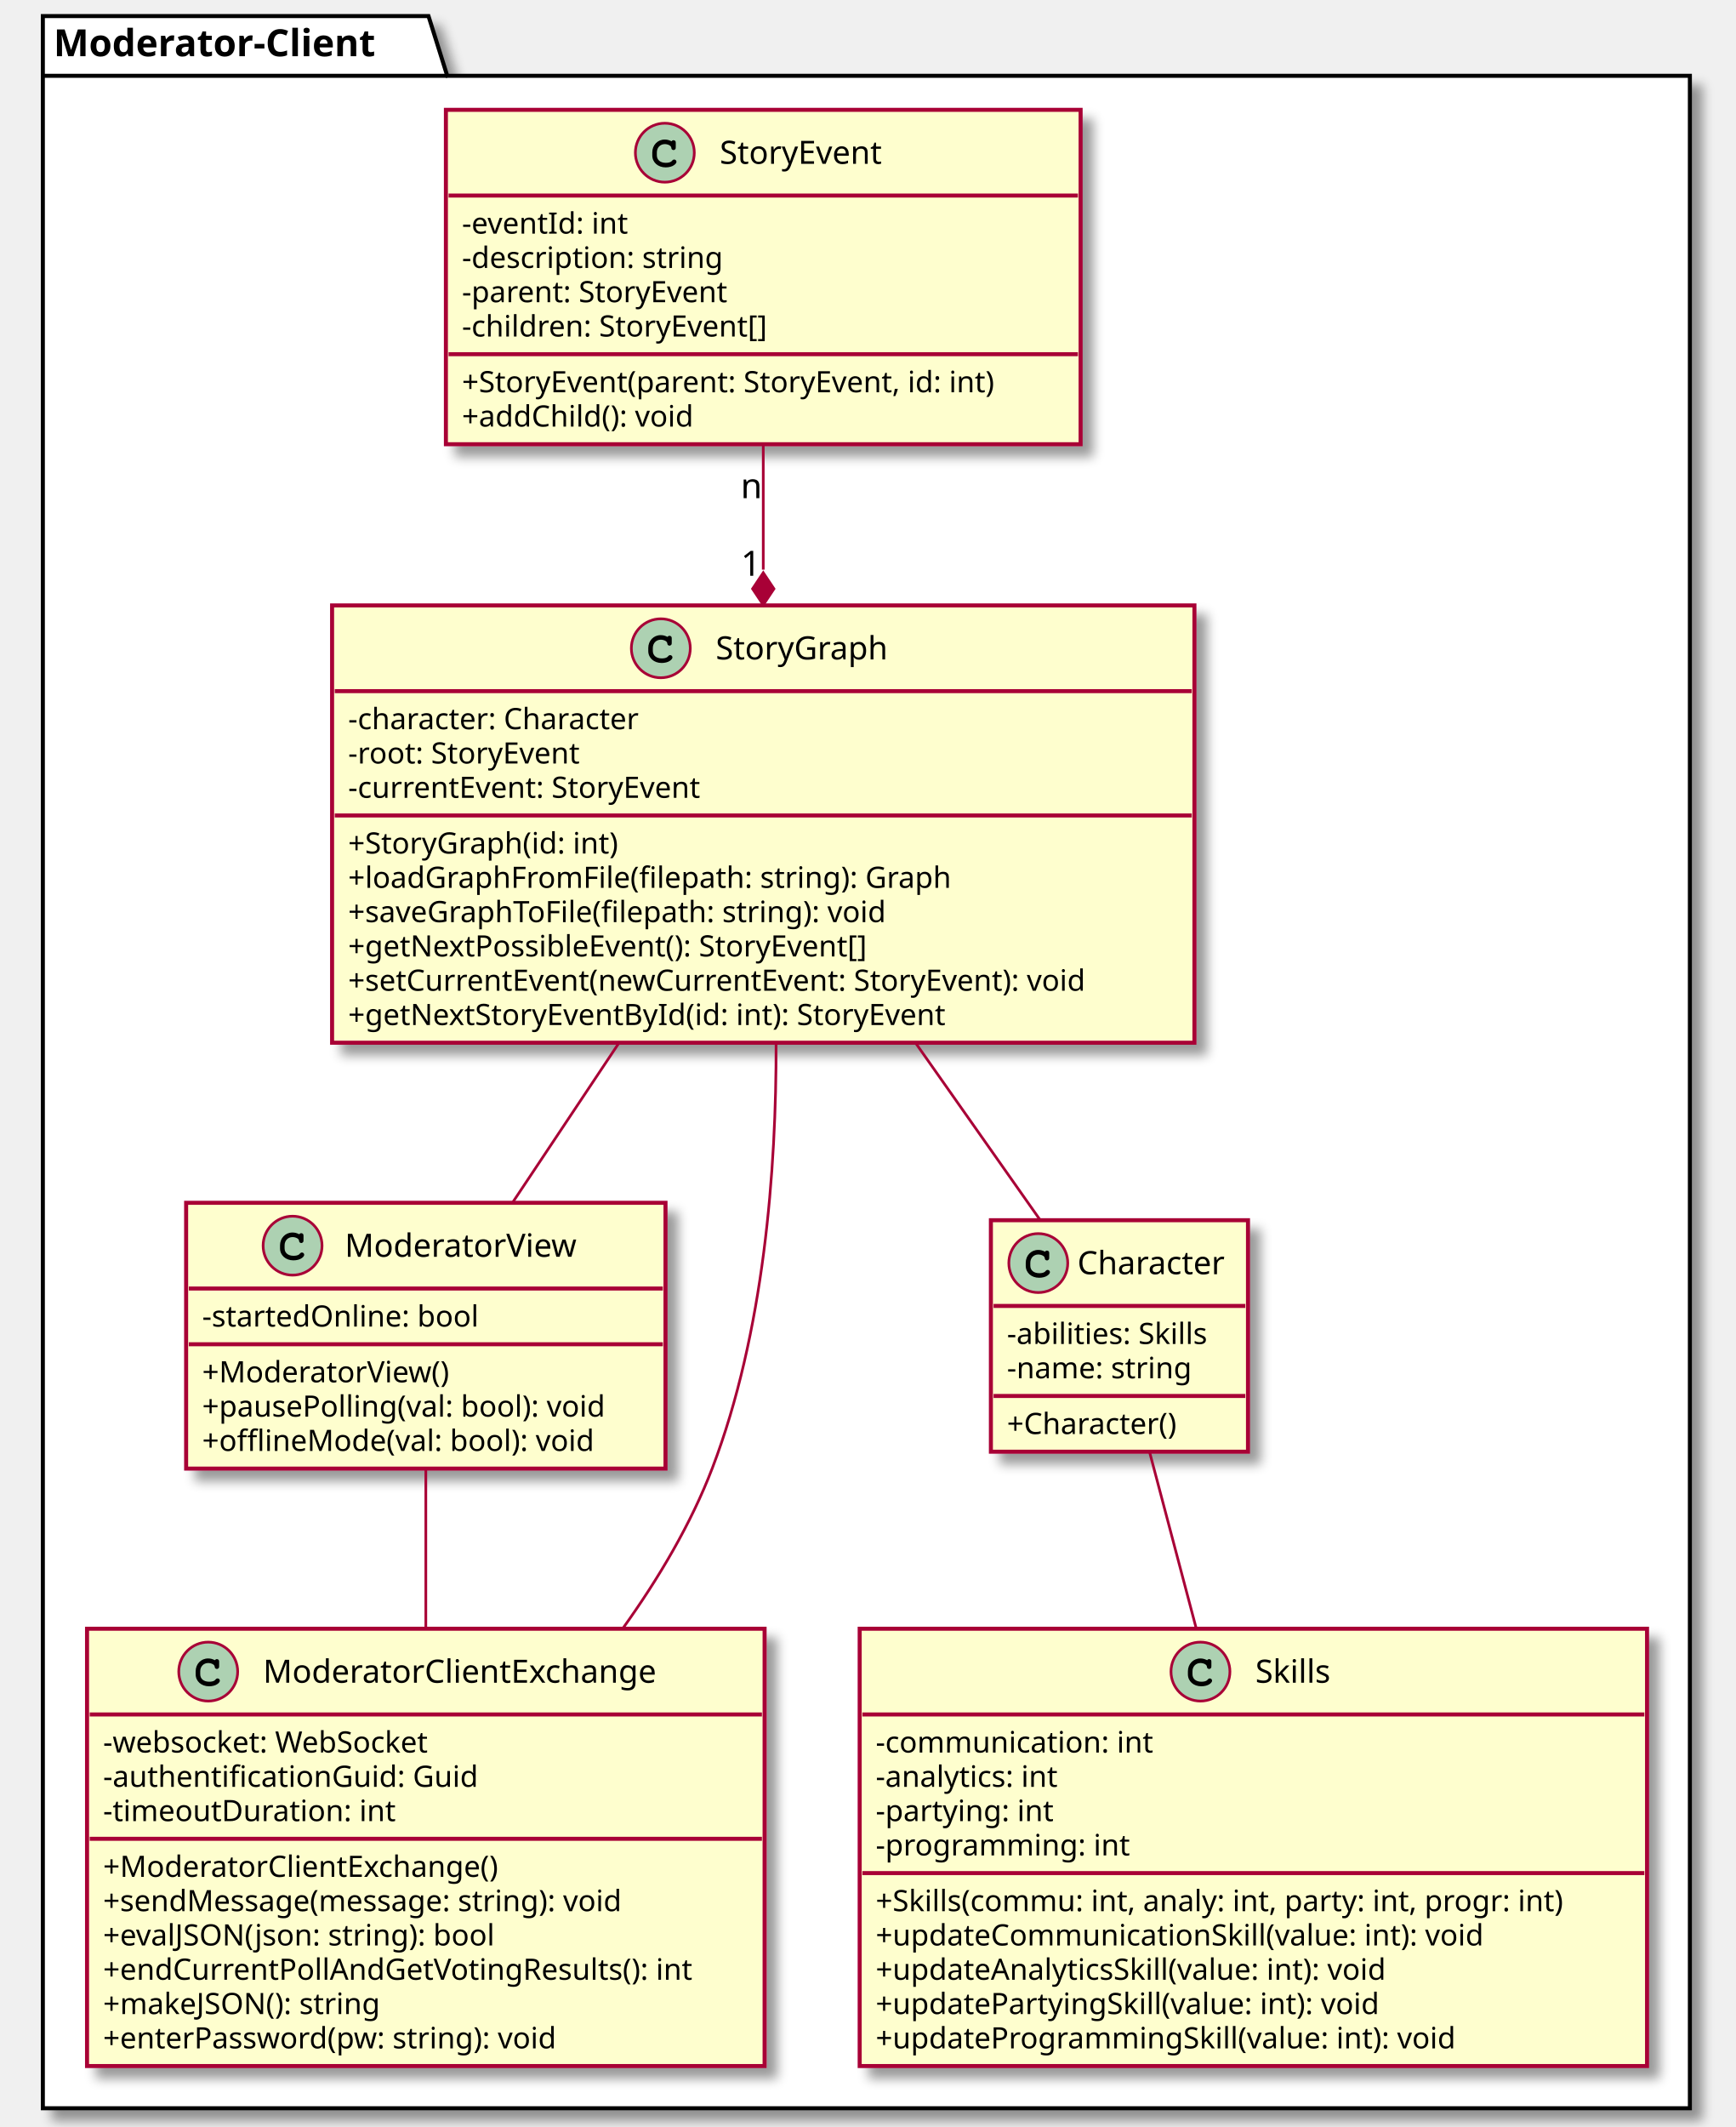
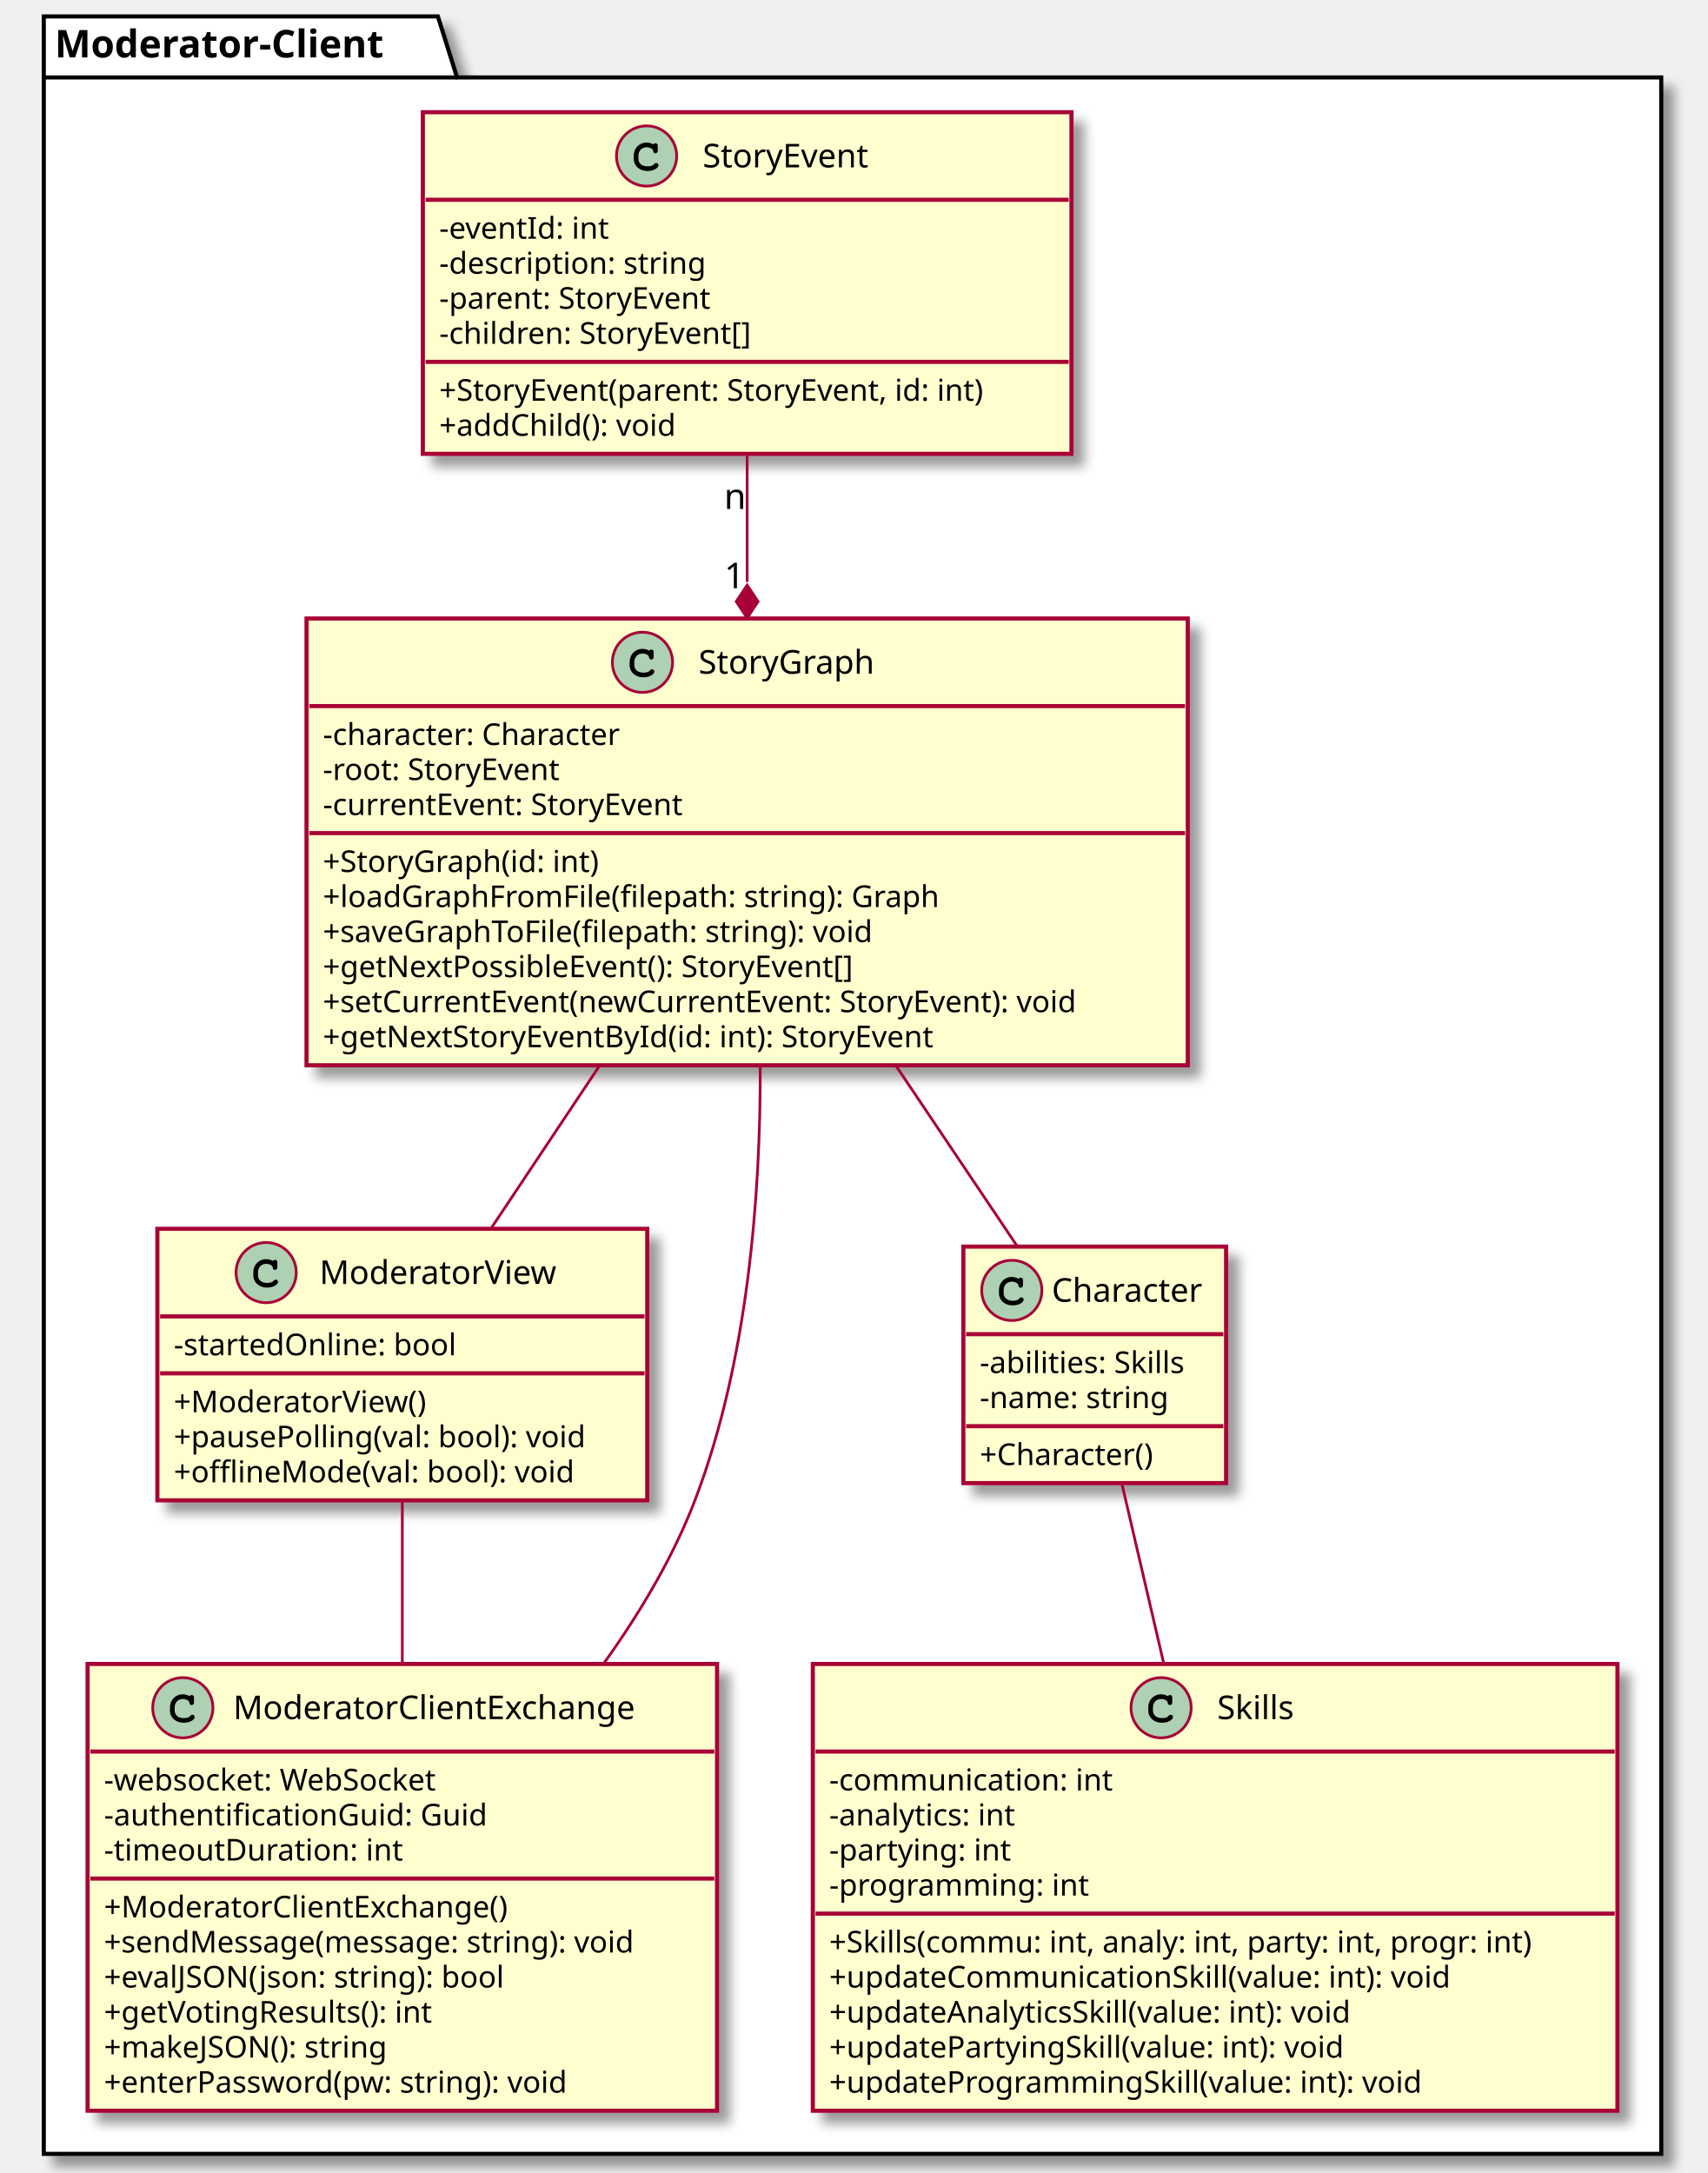
- <svg xmlns="http://www.w3.org/2000/svg" contentScriptType="application/ecmascript" contentStyleType="text/css" height="794px" preserveAspectRatio="none" style="width:648px;height:794px;" version="1.1" viewBox="0 0 648 794" width="648px" zoomAndPan="magnify">
+ <svg xmlns="http://www.w3.org/2000/svg" contentScriptType="application/ecmascript" contentStyleType="text/css" height="794px" preserveAspectRatio="none" style="width:624px;height:794px;" version="1.1" viewBox="0 0 624 794" width="624px" zoomAndPan="magnify">
  <defs>
-     <filter height="300%" id="fu7vf2v2izxdw" width="300%" x="-1" y="-1">
+     <filter height="300%" id="f19qwq3axvgycy" width="300%" x="-1" y="-1">
      <feGaussianBlur result="blurOut" stdDeviation="2.0" />
      <feColorMatrix in="blurOut" result="blurOut2" type="matrix" values="0 0 0 0 0 0 0 0 0 0 0 0 0 0 0 0 0 0 .4 0" />
      <feOffset dx="4.0" dy="4.0" in="blurOut2" result="blurOut3" />
      <feBlend in="SourceGraphic" in2="blurOut3" mode="normal" />
    </filter>
  </defs>
  <g>
-     <polygon fill="#FFFFFF" filter="url(#fu7vf2v2izxdw)" points="16,6,160,6,167,28.297,631,28.297,631,787,16,787,16,6" style="stroke: #000000; stroke-width: 1.5;" />
+     <polygon fill="#FFFFFF" filter="url(#f19qwq3axvgycy)" points="16,6,160,6,167,28.297,607,28.297,607,787,16,787,16,6" style="stroke: #000000; stroke-width: 1.5;" />
    <line style="stroke: #000000; stroke-width: 1.5;" x1="16" x2="167" y1="28.297" y2="28.297" />
    <text fill="#000000" font-family="sans-serif" font-size="14" font-weight="bold" lengthAdjust="spacingAndGlyphs" textLength="138" x="20" y="20.995">Moderator-Client</text>
-     <rect codeLine="5" fill="#FEFECE" filter="url(#fu7vf2v2izxdw)" height="124.828" id="StoryEvent" style="stroke: #A80036; stroke-width: 1.5;" width="237" x="166.5" y="41" />
-     <ellipse cx="248.25" cy="57" fill="#ADD1B2" rx="11" ry="11" style="stroke: #A80036; stroke-width: 1.0;" />
-     <path d="M250.594,52.672 C249.656,52.234 249.062,52.094 248.188,52.094 C245.562,52.094 243.562,54.172 243.562,56.891 L243.562,58.016 C243.562,60.594 245.672,62.484 248.562,62.484 C249.781,62.484 250.938,62.188 251.688,61.641 C252.266,61.234 252.594,60.781 252.594,60.391 C252.594,59.938 252.203,59.547 251.734,59.547 C251.516,59.547 251.312,59.625 251.125,59.812 C250.672,60.297 250.672,60.297 250.484,60.391 C250.062,60.656 249.375,60.781 248.609,60.781 C246.562,60.781 245.266,59.688 245.266,57.984 L245.266,56.891 C245.266,55.109 246.516,53.797 248.25,53.797 C248.828,53.797 249.438,53.953 249.906,54.203 C250.391,54.484 250.562,54.703 250.656,55.109 C250.719,55.516 250.75,55.641 250.891,55.766 C251.031,55.906 251.266,56.016 251.484,56.016 C251.75,56.016 252.016,55.875 252.188,55.656 C252.297,55.5 252.328,55.312 252.328,54.891 L252.328,53.469 C252.328,53.031 252.312,52.906 252.219,52.75 C252.062,52.484 251.781,52.344 251.484,52.344 C251.188,52.344 250.984,52.438 250.766,52.75 L250.594,52.672 Z " fill="#000000" />
-     <text fill="#000000" font-family="sans-serif" font-size="12" lengthAdjust="spacingAndGlyphs" textLength="65" x="268.75" y="61.154">StoryEvent</text>
-     <line style="stroke: #A80036; stroke-width: 1.5;" x1="167.5" x2="402.5" y1="73" y2="73" />
-     <text fill="#000000" font-family="sans-serif" font-size="11" lengthAdjust="spacingAndGlyphs" textLength="69" x="172.5" y="87.21">-eventId: int</text>
-     <text fill="#000000" font-family="sans-serif" font-size="11" lengthAdjust="spacingAndGlyphs" textLength="104" x="172.5" y="100.015">-description: string</text>
-     <text fill="#000000" font-family="sans-serif" font-size="11" lengthAdjust="spacingAndGlyphs" textLength="111" x="172.5" y="112.82">-parent: StoryEvent</text>
-     <text fill="#000000" font-family="sans-serif" font-size="11" lengthAdjust="spacingAndGlyphs" textLength="127" x="172.5" y="125.624">-children: StoryEvent[]</text>
-     <line style="stroke: #A80036; stroke-width: 1.5;" x1="167.5" x2="402.5" y1="132.219" y2="132.219" />
-     <text fill="#000000" font-family="sans-serif" font-size="11" lengthAdjust="spacingAndGlyphs" textLength="225" x="172.5" y="146.429">+StoryEvent(parent: StoryEvent, id: int)</text>
-     <text fill="#000000" font-family="sans-serif" font-size="11" lengthAdjust="spacingAndGlyphs" textLength="97" x="172.5" y="159.234">+addChild(): void</text>
-     <rect codeLine="14" fill="#FEFECE" filter="url(#fu7vf2v2izxdw)" height="163.242" id="StoryGraph" style="stroke: #A80036; stroke-width: 1.5;" width="322" x="124" y="226" />
-     <ellipse cx="246.75" cy="242" fill="#ADD1B2" rx="11" ry="11" style="stroke: #A80036; stroke-width: 1.0;" />
-     <path d="M249.094,237.672 C248.156,237.234 247.562,237.094 246.688,237.094 C244.062,237.094 242.062,239.172 242.062,241.891 L242.062,243.016 C242.062,245.594 244.172,247.484 247.062,247.484 C248.281,247.484 249.438,247.188 250.188,246.641 C250.766,246.234 251.094,245.781 251.094,245.391 C251.094,244.938 250.703,244.547 250.234,244.547 C250.016,244.547 249.812,244.625 249.625,244.812 C249.172,245.297 249.172,245.297 248.984,245.391 C248.562,245.656 247.875,245.781 247.109,245.781 C245.062,245.781 243.766,244.688 243.766,242.984 L243.766,241.891 C243.766,240.109 245.016,238.797 246.75,238.797 C247.328,238.797 247.938,238.953 248.406,239.203 C248.891,239.484 249.062,239.703 249.156,240.109 C249.219,240.516 249.25,240.641 249.391,240.766 C249.531,240.906 249.766,241.016 249.984,241.016 C250.25,241.016 250.516,240.875 250.688,240.656 C250.797,240.5 250.828,240.312 250.828,239.891 L250.828,238.469 C250.828,238.031 250.812,237.906 250.719,237.75 C250.562,237.484 250.281,237.344 249.984,237.344 C249.688,237.344 249.484,237.438 249.266,237.75 L249.094,237.672 Z " fill="#000000" />
-     <text fill="#000000" font-family="sans-serif" font-size="12" lengthAdjust="spacingAndGlyphs" textLength="68" x="267.25" y="246.154">StoryGraph</text>
-     <line style="stroke: #A80036; stroke-width: 1.5;" x1="125" x2="445" y1="258" y2="258" />
-     <text fill="#000000" font-family="sans-serif" font-size="11" lengthAdjust="spacingAndGlyphs" textLength="119" x="130" y="272.21">-character: Character</text>
-     <text fill="#000000" font-family="sans-serif" font-size="11" lengthAdjust="spacingAndGlyphs" textLength="96" x="130" y="285.015">-root: StoryEvent</text>
-     <text fill="#000000" font-family="sans-serif" font-size="11" lengthAdjust="spacingAndGlyphs" textLength="147" x="130" y="297.82">-currentEvent: StoryEvent</text>
-     <line style="stroke: #A80036; stroke-width: 1.5;" x1="125" x2="445" y1="304.414" y2="304.414" />
-     <text fill="#000000" font-family="sans-serif" font-size="11" lengthAdjust="spacingAndGlyphs" textLength="112" x="130" y="318.625">+StoryGraph(id: int)</text>
-     <text fill="#000000" font-family="sans-serif" font-size="11" lengthAdjust="spacingAndGlyphs" textLength="245" x="130" y="331.429">+loadGraphFromFile(filepath: string): Graph</text>
-     <text fill="#000000" font-family="sans-serif" font-size="11" lengthAdjust="spacingAndGlyphs" textLength="225" x="130" y="344.234">+saveGraphToFile(filepath: string): void</text>
-     <text fill="#000000" font-family="sans-serif" font-size="11" lengthAdjust="spacingAndGlyphs" textLength="220" x="130" y="357.039">+getNextPossibleEvent(): StoryEvent[]</text>
-     <text fill="#000000" font-family="sans-serif" font-size="11" lengthAdjust="spacingAndGlyphs" textLength="310" x="130" y="369.843">+setCurrentEvent(newCurrentEvent: StoryEvent): void</text>
-     <text fill="#000000" font-family="sans-serif" font-size="11" lengthAdjust="spacingAndGlyphs" textLength="252" x="130" y="382.648">+getNextStoryEventById(id: int): StoryEvent</text>
-     <rect codeLine="26" fill="#FEFECE" filter="url(#fu7vf2v2izxdw)" height="99.219" id="mf" style="stroke: #A80036; stroke-width: 1.5;" width="179" x="69.5" y="449" />
-     <ellipse cx="109.25" cy="465" fill="#ADD1B2" rx="11" ry="11" style="stroke: #A80036; stroke-width: 1.0;" />
-     <path d="M111.594,460.672 C110.656,460.234 110.062,460.094 109.188,460.094 C106.562,460.094 104.562,462.172 104.562,464.891 L104.562,466.016 C104.562,468.594 106.672,470.484 109.562,470.484 C110.781,470.484 111.938,470.188 112.688,469.641 C113.266,469.234 113.594,468.781 113.594,468.391 C113.594,467.938 113.203,467.547 112.734,467.547 C112.516,467.547 112.312,467.625 112.125,467.812 C111.672,468.297 111.672,468.297 111.484,468.391 C111.062,468.656 110.375,468.781 109.609,468.781 C107.562,468.781 106.266,467.688 106.266,465.984 L106.266,464.891 C106.266,463.109 107.516,461.797 109.25,461.797 C109.828,461.797 110.438,461.953 110.906,462.203 C111.391,462.484 111.562,462.703 111.656,463.109 C111.719,463.516 111.75,463.641 111.891,463.766 C112.031,463.906 112.266,464.016 112.484,464.016 C112.75,464.016 113.016,463.875 113.188,463.656 C113.297,463.5 113.328,463.312 113.328,462.891 L113.328,461.469 C113.328,461.031 113.312,460.906 113.219,460.75 C113.062,460.484 112.781,460.344 112.484,460.344 C112.188,460.344 111.984,460.438 111.766,460.75 L111.594,460.672 Z " fill="#000000" />
-     <text fill="#000000" font-family="sans-serif" font-size="12" lengthAdjust="spacingAndGlyphs" textLength="92" x="128.75" y="469.154">ModeratorView</text>
-     <line style="stroke: #A80036; stroke-width: 1.5;" x1="70.5" x2="247.5" y1="481" y2="481" />
-     <text fill="#000000" font-family="sans-serif" font-size="11" lengthAdjust="spacingAndGlyphs" textLength="112" x="75.5" y="495.21">-startedOnline: bool</text>
-     <line style="stroke: #A80036; stroke-width: 1.5;" x1="70.5" x2="247.5" y1="501.805" y2="501.805" />
-     <text fill="#000000" font-family="sans-serif" font-size="11" lengthAdjust="spacingAndGlyphs" textLength="102" x="75.5" y="516.015">+ModeratorView()</text>
-     <text fill="#000000" font-family="sans-serif" font-size="11" lengthAdjust="spacingAndGlyphs" textLength="167" x="75.5" y="528.82">+pausePolling(val: bool): void</text>
-     <text fill="#000000" font-family="sans-serif" font-size="11" lengthAdjust="spacingAndGlyphs" textLength="163" x="75.5" y="541.625">+offlineMode(val: bool): void</text>
-     <rect codeLine="33" fill="#FEFECE" filter="url(#fu7vf2v2izxdw)" height="163.242" id="mcei" style="stroke: #A80036; stroke-width: 1.5;" width="253" x="32.5" y="608" />
-     <ellipse cx="77.75" cy="624" fill="#ADD1B2" rx="11" ry="11" style="stroke: #A80036; stroke-width: 1.0;" />
-     <path d="M80.094,619.672 C79.156,619.234 78.562,619.094 77.688,619.094 C75.062,619.094 73.062,621.172 73.062,623.891 L73.062,625.016 C73.062,627.594 75.172,629.484 78.062,629.484 C79.281,629.484 80.438,629.188 81.188,628.641 C81.766,628.234 82.094,627.781 82.094,627.391 C82.094,626.938 81.703,626.547 81.234,626.547 C81.016,626.547 80.812,626.625 80.625,626.812 C80.172,627.297 80.172,627.297 79.984,627.391 C79.562,627.656 78.875,627.781 78.109,627.781 C76.062,627.781 74.766,626.688 74.766,624.984 L74.766,623.891 C74.766,622.109 76.016,620.797 77.75,620.797 C78.328,620.797 78.938,620.953 79.406,621.203 C79.891,621.484 80.062,621.703 80.156,622.109 C80.219,622.516 80.25,622.641 80.391,622.766 C80.531,622.906 80.766,623.016 80.984,623.016 C81.25,623.016 81.516,622.875 81.688,622.656 C81.797,622.5 81.828,622.312 81.828,621.891 L81.828,620.469 C81.828,620.031 81.812,619.906 81.719,619.75 C81.562,619.484 81.281,619.344 80.984,619.344 C80.688,619.344 80.484,619.438 80.266,619.75 L80.094,619.672 Z " fill="#000000" />
-     <text fill="#000000" font-family="sans-serif" font-size="12" lengthAdjust="spacingAndGlyphs" textLength="154" x="98.25" y="628.154">ModeratorClientExchange</text>
-     <line style="stroke: #A80036; stroke-width: 1.5;" x1="33.5" x2="284.5" y1="640" y2="640" />
-     <text fill="#000000" font-family="sans-serif" font-size="11" lengthAdjust="spacingAndGlyphs" textLength="137" x="38.5" y="654.21">-websocket: WebSocket</text>
-     <text fill="#000000" font-family="sans-serif" font-size="11" lengthAdjust="spacingAndGlyphs" textLength="151" x="38.5" y="667.015">-authentificationGuid: Guid</text>
-     <text fill="#000000" font-family="sans-serif" font-size="11" lengthAdjust="spacingAndGlyphs" textLength="117" x="38.5" y="679.82">-timeoutDuration: int</text>
-     <line style="stroke: #A80036; stroke-width: 1.5;" x1="33.5" x2="284.5" y1="686.414" y2="686.414" />
-     <text fill="#000000" font-family="sans-serif" font-size="11" lengthAdjust="spacingAndGlyphs" textLength="163" x="38.5" y="700.625">+ModeratorClientExchange()</text>
-     <text fill="#000000" font-family="sans-serif" font-size="11" lengthAdjust="spacingAndGlyphs" textLength="218" x="38.5" y="713.429">+sendMessage(message: string): void</text>
-     <text fill="#000000" font-family="sans-serif" font-size="11" lengthAdjust="spacingAndGlyphs" textLength="162" x="38.5" y="726.234">+evalJSON(json: string): bool</text>
-     <text fill="#000000" font-family="sans-serif" font-size="11" lengthAdjust="spacingAndGlyphs" textLength="241" x="38.5" y="739.039">+endCurrentPollAndGetVotingResults(): int</text>
-     <text fill="#000000" font-family="sans-serif" font-size="11" lengthAdjust="spacingAndGlyphs" textLength="115" x="38.5" y="751.843">+makeJSON(): string</text>
-     <text fill="#000000" font-family="sans-serif" font-size="11" lengthAdjust="spacingAndGlyphs" textLength="185" x="38.5" y="764.648">+enterPassword(pw: string): void</text>
-     <rect codeLine="45" fill="#FEFECE" filter="url(#fu7vf2v2izxdw)" height="163.242" id="Skills" style="stroke: #A80036; stroke-width: 1.5;" width="294" x="321" y="608" />
-     <ellipse cx="448.25" cy="624" fill="#ADD1B2" rx="11" ry="11" style="stroke: #A80036; stroke-width: 1.0;" />
-     <path d="M450.594,619.672 C449.656,619.234 449.062,619.094 448.188,619.094 C445.562,619.094 443.562,621.172 443.562,623.891 L443.562,625.016 C443.562,627.594 445.672,629.484 448.562,629.484 C449.781,629.484 450.938,629.188 451.688,628.641 C452.266,628.234 452.594,627.781 452.594,627.391 C452.594,626.938 452.203,626.547 451.734,626.547 C451.516,626.547 451.312,626.625 451.125,626.812 C450.672,627.297 450.672,627.297 450.484,627.391 C450.062,627.656 449.375,627.781 448.609,627.781 C446.562,627.781 445.266,626.688 445.266,624.984 L445.266,623.891 C445.266,622.109 446.516,620.797 448.25,620.797 C448.828,620.797 449.438,620.953 449.906,621.203 C450.391,621.484 450.562,621.703 450.656,622.109 C450.719,622.516 450.75,622.641 450.891,622.766 C451.031,622.906 451.266,623.016 451.484,623.016 C451.75,623.016 452.016,622.875 452.188,622.656 C452.297,622.5 452.328,622.312 452.328,621.891 L452.328,620.469 C452.328,620.031 452.312,619.906 452.219,619.75 C452.062,619.484 451.781,619.344 451.484,619.344 C451.188,619.344 450.984,619.438 450.766,619.75 L450.594,619.672 Z " fill="#000000" />
-     <text fill="#000000" font-family="sans-serif" font-size="12" lengthAdjust="spacingAndGlyphs" textLength="31" x="468.75" y="628.154">Skills</text>
-     <line style="stroke: #A80036; stroke-width: 1.5;" x1="322" x2="614" y1="640" y2="640" />
-     <text fill="#000000" font-family="sans-serif" font-size="11" lengthAdjust="spacingAndGlyphs" textLength="111" x="327" y="654.21">-communication: int</text>
-     <text fill="#000000" font-family="sans-serif" font-size="11" lengthAdjust="spacingAndGlyphs" textLength="75" x="327" y="667.015">-analytics: int</text>
-     <text fill="#000000" font-family="sans-serif" font-size="11" lengthAdjust="spacingAndGlyphs" textLength="71" x="327" y="679.82">-partying: int</text>
-     <text fill="#000000" font-family="sans-serif" font-size="11" lengthAdjust="spacingAndGlyphs" textLength="100" x="327" y="692.625">-programming: int</text>
-     <line style="stroke: #A80036; stroke-width: 1.5;" x1="322" x2="614" y1="699.219" y2="699.219" />
-     <text fill="#000000" font-family="sans-serif" font-size="11" lengthAdjust="spacingAndGlyphs" textLength="282" x="327" y="713.429">+Skills(commu: int, analy: int, party: int, progr: int)</text>
-     <text fill="#000000" font-family="sans-serif" font-size="11" lengthAdjust="spacingAndGlyphs" textLength="252" x="327" y="726.234">+updateCommunicationSkill(value: int): void</text>
-     <text fill="#000000" font-family="sans-serif" font-size="11" lengthAdjust="spacingAndGlyphs" textLength="215" x="327" y="739.039">+updateAnalyticsSkill(value: int): void</text>
-     <text fill="#000000" font-family="sans-serif" font-size="11" lengthAdjust="spacingAndGlyphs" textLength="209" x="327" y="751.843">+updatePartyingSkill(value: int): void</text>
-     <text fill="#000000" font-family="sans-serif" font-size="11" lengthAdjust="spacingAndGlyphs" textLength="238" x="327" y="764.648">+updateProgrammingSkill(value: int): void</text>
-     <rect codeLine="57" fill="#FEFECE" filter="url(#fu7vf2v2izxdw)" height="86.414" id="Character" style="stroke: #A80036; stroke-width: 1.5;" width="96" x="370" y="455.5" />
-     <ellipse cx="387.7" cy="471.5" fill="#ADD1B2" rx="11" ry="11" style="stroke: #A80036; stroke-width: 1.0;" />
-     <path d="M390.044,467.172 C389.106,466.734 388.512,466.594 387.637,466.594 C385.012,466.594 383.012,468.672 383.012,471.391 L383.012,472.516 C383.012,475.094 385.122,476.984 388.012,476.984 C389.231,476.984 390.387,476.688 391.137,476.141 C391.716,475.734 392.044,475.281 392.044,474.891 C392.044,474.438 391.653,474.047 391.184,474.047 C390.966,474.047 390.762,474.125 390.575,474.312 C390.122,474.797 390.122,474.797 389.934,474.891 C389.512,475.156 388.825,475.281 388.059,475.281 C386.012,475.281 384.716,474.188 384.716,472.484 L384.716,471.391 C384.716,469.609 385.966,468.297 387.7,468.297 C388.278,468.297 388.887,468.453 389.356,468.703 C389.841,468.984 390.012,469.203 390.106,469.609 C390.169,470.016 390.2,470.141 390.341,470.266 C390.481,470.406 390.716,470.516 390.934,470.516 C391.2,470.516 391.466,470.375 391.637,470.156 C391.747,470 391.778,469.812 391.778,469.391 L391.778,467.969 C391.778,467.531 391.762,467.406 391.669,467.25 C391.512,466.984 391.231,466.844 390.934,466.844 C390.637,466.844 390.434,466.938 390.216,467.25 L390.044,467.172 Z " fill="#000000" />
-     <text fill="#000000" font-family="sans-serif" font-size="12" lengthAdjust="spacingAndGlyphs" textLength="58" x="402.3" y="475.654">Character</text>
-     <line style="stroke: #A80036; stroke-width: 1.5;" x1="371" x2="465" y1="487.5" y2="487.5" />
-     <text fill="#000000" font-family="sans-serif" font-size="11" lengthAdjust="spacingAndGlyphs" textLength="84" x="376" y="501.71">-abilities: Skills</text>
-     <text fill="#000000" font-family="sans-serif" font-size="11" lengthAdjust="spacingAndGlyphs" textLength="75" x="376" y="514.515">-name: string</text>
-     <line style="stroke: #A80036; stroke-width: 1.5;" x1="371" x2="465" y1="521.109" y2="521.109" />
-     <text fill="#000000" font-family="sans-serif" font-size="11" lengthAdjust="spacingAndGlyphs" textLength="72" x="376" y="535.32">+Character()</text>
-     <path codeLine="63" d="M285,166.204 C285,180.889 285,196.886 285,212.65 " fill="none" id="StoryEvent-to-StoryGraph" style="stroke: #A80036; stroke-width: 1.0;" />
-     <polygon fill="#A80036" points="285,225.802,289,219.802,285,213.802,281,219.802,285,225.802" style="stroke: #A80036; stroke-width: 1.0;" />
-     <text fill="#000000" font-family="sans-serif" font-size="13" lengthAdjust="spacingAndGlyphs" textLength="8" x="276.562" y="185.966">n</text>
-     <text fill="#000000" font-family="sans-serif" font-size="13" lengthAdjust="spacingAndGlyphs" textLength="8" x="276.644" y="214.92">1</text>
-     <path codeLine="64" d="M231.199,389.201 C217.688,409.468 203.6,430.6 191.493,448.761 " fill="none" id="StoryGraph-mf" style="stroke: #A80036; stroke-width: 1.0;" />
-     <path codeLine="65" d="M341.79,389.201 C357.817,411.976 374.613,435.844 388.346,455.359 " fill="none" id="StoryGraph-Character" style="stroke: #A80036; stroke-width: 1.0;" />
-     <path codeLine="66" d="M429.221,541.915 C434.375,561.397 440.665,585.173 446.667,607.86 " fill="none" id="Character-Skills" style="stroke: #A80036; stroke-width: 1.0;" />
-     <path codeLine="67" d="M159,548.172 C159,566.328 159,587.462 159,607.734 " fill="none" id="mf-mcei" style="stroke: #A80036; stroke-width: 1.0;" />
-     <path codeLine="68" d="M289.791,389.184 C289.917,436.848 285.281,497.543 266,548 C258.01,568.908 245.877,589.316 232.612,607.81 " fill="none" id="StoryGraph-mcei" style="stroke: #A80036; stroke-width: 1.0;" />
+     <rect codeLine="5" fill="#FEFECE" filter="url(#f19qwq3axvgycy)" height="124.828" id="StoryEvent" style="stroke: #A80036; stroke-width: 1.5;" width="237" x="154.5" y="41" />
+     <ellipse cx="236.25" cy="57" fill="#ADD1B2" rx="11" ry="11" style="stroke: #A80036; stroke-width: 1.0;" />
+     <path d="M238.594,52.672 C237.656,52.234 237.062,52.094 236.188,52.094 C233.562,52.094 231.562,54.172 231.562,56.891 L231.562,58.016 C231.562,60.594 233.672,62.484 236.562,62.484 C237.781,62.484 238.938,62.188 239.688,61.641 C240.266,61.234 240.594,60.781 240.594,60.391 C240.594,59.938 240.203,59.547 239.734,59.547 C239.516,59.547 239.312,59.625 239.125,59.812 C238.672,60.297 238.672,60.297 238.484,60.391 C238.062,60.656 237.375,60.781 236.609,60.781 C234.562,60.781 233.266,59.688 233.266,57.984 L233.266,56.891 C233.266,55.109 234.516,53.797 236.25,53.797 C236.828,53.797 237.438,53.953 237.906,54.203 C238.391,54.484 238.562,54.703 238.656,55.109 C238.719,55.516 238.75,55.641 238.891,55.766 C239.031,55.906 239.266,56.016 239.484,56.016 C239.75,56.016 240.016,55.875 240.188,55.656 C240.297,55.5 240.328,55.312 240.328,54.891 L240.328,53.469 C240.328,53.031 240.312,52.906 240.219,52.75 C240.062,52.484 239.781,52.344 239.484,52.344 C239.188,52.344 238.984,52.438 238.766,52.75 L238.594,52.672 Z " fill="#000000" />
+     <text fill="#000000" font-family="sans-serif" font-size="12" lengthAdjust="spacingAndGlyphs" textLength="65" x="256.75" y="61.154">StoryEvent</text>
+     <line style="stroke: #A80036; stroke-width: 1.5;" x1="155.5" x2="390.5" y1="73" y2="73" />
+     <text fill="#000000" font-family="sans-serif" font-size="11" lengthAdjust="spacingAndGlyphs" textLength="69" x="160.5" y="87.21">-eventId: int</text>
+     <text fill="#000000" font-family="sans-serif" font-size="11" lengthAdjust="spacingAndGlyphs" textLength="104" x="160.5" y="100.015">-description: string</text>
+     <text fill="#000000" font-family="sans-serif" font-size="11" lengthAdjust="spacingAndGlyphs" textLength="111" x="160.5" y="112.82">-parent: StoryEvent</text>
+     <text fill="#000000" font-family="sans-serif" font-size="11" lengthAdjust="spacingAndGlyphs" textLength="127" x="160.5" y="125.624">-children: StoryEvent[]</text>
+     <line style="stroke: #A80036; stroke-width: 1.5;" x1="155.5" x2="390.5" y1="132.219" y2="132.219" />
+     <text fill="#000000" font-family="sans-serif" font-size="11" lengthAdjust="spacingAndGlyphs" textLength="225" x="160.5" y="146.429">+StoryEvent(parent: StoryEvent, id: int)</text>
+     <text fill="#000000" font-family="sans-serif" font-size="11" lengthAdjust="spacingAndGlyphs" textLength="97" x="160.5" y="159.234">+addChild(): void</text>
+     <rect codeLine="14" fill="#FEFECE" filter="url(#f19qwq3axvgycy)" height="163.242" id="StoryGraph" style="stroke: #A80036; stroke-width: 1.5;" width="322" x="112" y="226" />
+     <ellipse cx="234.75" cy="242" fill="#ADD1B2" rx="11" ry="11" style="stroke: #A80036; stroke-width: 1.0;" />
+     <path d="M237.094,237.672 C236.156,237.234 235.562,237.094 234.688,237.094 C232.062,237.094 230.062,239.172 230.062,241.891 L230.062,243.016 C230.062,245.594 232.172,247.484 235.062,247.484 C236.281,247.484 237.438,247.188 238.188,246.641 C238.766,246.234 239.094,245.781 239.094,245.391 C239.094,244.938 238.703,244.547 238.234,244.547 C238.016,244.547 237.812,244.625 237.625,244.812 C237.172,245.297 237.172,245.297 236.984,245.391 C236.562,245.656 235.875,245.781 235.109,245.781 C233.062,245.781 231.766,244.688 231.766,242.984 L231.766,241.891 C231.766,240.109 233.016,238.797 234.75,238.797 C235.328,238.797 235.938,238.953 236.406,239.203 C236.891,239.484 237.062,239.703 237.156,240.109 C237.219,240.516 237.25,240.641 237.391,240.766 C237.531,240.906 237.766,241.016 237.984,241.016 C238.25,241.016 238.516,240.875 238.688,240.656 C238.797,240.5 238.828,240.312 238.828,239.891 L238.828,238.469 C238.828,238.031 238.812,237.906 238.719,237.75 C238.562,237.484 238.281,237.344 237.984,237.344 C237.688,237.344 237.484,237.438 237.266,237.75 L237.094,237.672 Z " fill="#000000" />
+     <text fill="#000000" font-family="sans-serif" font-size="12" lengthAdjust="spacingAndGlyphs" textLength="68" x="255.25" y="246.154">StoryGraph</text>
+     <line style="stroke: #A80036; stroke-width: 1.5;" x1="113" x2="433" y1="258" y2="258" />
+     <text fill="#000000" font-family="sans-serif" font-size="11" lengthAdjust="spacingAndGlyphs" textLength="119" x="118" y="272.21">-character: Character</text>
+     <text fill="#000000" font-family="sans-serif" font-size="11" lengthAdjust="spacingAndGlyphs" textLength="96" x="118" y="285.015">-root: StoryEvent</text>
+     <text fill="#000000" font-family="sans-serif" font-size="11" lengthAdjust="spacingAndGlyphs" textLength="147" x="118" y="297.82">-currentEvent: StoryEvent</text>
+     <line style="stroke: #A80036; stroke-width: 1.5;" x1="113" x2="433" y1="304.414" y2="304.414" />
+     <text fill="#000000" font-family="sans-serif" font-size="11" lengthAdjust="spacingAndGlyphs" textLength="112" x="118" y="318.625">+StoryGraph(id: int)</text>
+     <text fill="#000000" font-family="sans-serif" font-size="11" lengthAdjust="spacingAndGlyphs" textLength="245" x="118" y="331.429">+loadGraphFromFile(filepath: string): Graph</text>
+     <text fill="#000000" font-family="sans-serif" font-size="11" lengthAdjust="spacingAndGlyphs" textLength="225" x="118" y="344.234">+saveGraphToFile(filepath: string): void</text>
+     <text fill="#000000" font-family="sans-serif" font-size="11" lengthAdjust="spacingAndGlyphs" textLength="220" x="118" y="357.039">+getNextPossibleEvent(): StoryEvent[]</text>
+     <text fill="#000000" font-family="sans-serif" font-size="11" lengthAdjust="spacingAndGlyphs" textLength="310" x="118" y="369.843">+setCurrentEvent(newCurrentEvent: StoryEvent): void</text>
+     <text fill="#000000" font-family="sans-serif" font-size="11" lengthAdjust="spacingAndGlyphs" textLength="252" x="118" y="382.648">+getNextStoryEventById(id: int): StoryEvent</text>
+     <rect codeLine="26" fill="#FEFECE" filter="url(#f19qwq3axvgycy)" height="99.219" id="mf" style="stroke: #A80036; stroke-width: 1.5;" width="179" x="57.5" y="449" />
+     <ellipse cx="97.25" cy="465" fill="#ADD1B2" rx="11" ry="11" style="stroke: #A80036; stroke-width: 1.0;" />
+     <path d="M99.594,460.672 C98.656,460.234 98.062,460.094 97.188,460.094 C94.562,460.094 92.562,462.172 92.562,464.891 L92.562,466.016 C92.562,468.594 94.672,470.484 97.562,470.484 C98.781,470.484 99.938,470.188 100.688,469.641 C101.266,469.234 101.594,468.781 101.594,468.391 C101.594,467.938 101.203,467.547 100.734,467.547 C100.516,467.547 100.312,467.625 100.125,467.812 C99.672,468.297 99.672,468.297 99.484,468.391 C99.062,468.656 98.375,468.781 97.609,468.781 C95.562,468.781 94.266,467.688 94.266,465.984 L94.266,464.891 C94.266,463.109 95.516,461.797 97.25,461.797 C97.828,461.797 98.438,461.953 98.906,462.203 C99.391,462.484 99.562,462.703 99.656,463.109 C99.719,463.516 99.75,463.641 99.891,463.766 C100.031,463.906 100.266,464.016 100.484,464.016 C100.75,464.016 101.016,463.875 101.188,463.656 C101.297,463.5 101.328,463.312 101.328,462.891 L101.328,461.469 C101.328,461.031 101.312,460.906 101.219,460.75 C101.062,460.484 100.781,460.344 100.484,460.344 C100.188,460.344 99.984,460.438 99.766,460.75 L99.594,460.672 Z " fill="#000000" />
+     <text fill="#000000" font-family="sans-serif" font-size="12" lengthAdjust="spacingAndGlyphs" textLength="92" x="116.75" y="469.154">ModeratorView</text>
+     <line style="stroke: #A80036; stroke-width: 1.5;" x1="58.5" x2="235.5" y1="481" y2="481" />
+     <text fill="#000000" font-family="sans-serif" font-size="11" lengthAdjust="spacingAndGlyphs" textLength="112" x="63.5" y="495.21">-startedOnline: bool</text>
+     <line style="stroke: #A80036; stroke-width: 1.5;" x1="58.5" x2="235.5" y1="501.805" y2="501.805" />
+     <text fill="#000000" font-family="sans-serif" font-size="11" lengthAdjust="spacingAndGlyphs" textLength="102" x="63.5" y="516.015">+ModeratorView()</text>
+     <text fill="#000000" font-family="sans-serif" font-size="11" lengthAdjust="spacingAndGlyphs" textLength="167" x="63.5" y="528.82">+pausePolling(val: bool): void</text>
+     <text fill="#000000" font-family="sans-serif" font-size="11" lengthAdjust="spacingAndGlyphs" textLength="163" x="63.5" y="541.625">+offlineMode(val: bool): void</text>
+     <rect codeLine="33" fill="#FEFECE" filter="url(#f19qwq3axvgycy)" height="163.242" id="mcei" style="stroke: #A80036; stroke-width: 1.5;" width="230" x="32" y="608" />
+     <ellipse cx="66.8" cy="624" fill="#ADD1B2" rx="11" ry="11" style="stroke: #A80036; stroke-width: 1.0;" />
+     <path d="M69.144,619.672 C68.206,619.234 67.612,619.094 66.737,619.094 C64.112,619.094 62.112,621.172 62.112,623.891 L62.112,625.016 C62.112,627.594 64.222,629.484 67.112,629.484 C68.331,629.484 69.487,629.188 70.237,628.641 C70.816,628.234 71.144,627.781 71.144,627.391 C71.144,626.938 70.753,626.547 70.284,626.547 C70.066,626.547 69.862,626.625 69.675,626.812 C69.222,627.297 69.222,627.297 69.034,627.391 C68.612,627.656 67.925,627.781 67.159,627.781 C65.112,627.781 63.816,626.688 63.816,624.984 L63.816,623.891 C63.816,622.109 65.066,620.797 66.8,620.797 C67.378,620.797 67.987,620.953 68.456,621.203 C68.941,621.484 69.112,621.703 69.206,622.109 C69.269,622.516 69.3,622.641 69.441,622.766 C69.581,622.906 69.816,623.016 70.034,623.016 C70.3,623.016 70.566,622.875 70.737,622.656 C70.847,622.5 70.878,622.312 70.878,621.891 L70.878,620.469 C70.878,620.031 70.862,619.906 70.769,619.75 C70.612,619.484 70.331,619.344 70.034,619.344 C69.737,619.344 69.534,619.438 69.316,619.75 L69.144,619.672 Z " fill="#000000" />
+     <text fill="#000000" font-family="sans-serif" font-size="12" lengthAdjust="spacingAndGlyphs" textLength="154" x="85.2" y="628.154">ModeratorClientExchange</text>
+     <line style="stroke: #A80036; stroke-width: 1.5;" x1="33" x2="261" y1="640" y2="640" />
+     <text fill="#000000" font-family="sans-serif" font-size="11" lengthAdjust="spacingAndGlyphs" textLength="137" x="38" y="654.21">-websocket: WebSocket</text>
+     <text fill="#000000" font-family="sans-serif" font-size="11" lengthAdjust="spacingAndGlyphs" textLength="151" x="38" y="667.015">-authentificationGuid: Guid</text>
+     <text fill="#000000" font-family="sans-serif" font-size="11" lengthAdjust="spacingAndGlyphs" textLength="117" x="38" y="679.82">-timeoutDuration: int</text>
+     <line style="stroke: #A80036; stroke-width: 1.5;" x1="33" x2="261" y1="686.414" y2="686.414" />
+     <text fill="#000000" font-family="sans-serif" font-size="11" lengthAdjust="spacingAndGlyphs" textLength="163" x="38" y="700.625">+ModeratorClientExchange()</text>
+     <text fill="#000000" font-family="sans-serif" font-size="11" lengthAdjust="spacingAndGlyphs" textLength="218" x="38" y="713.429">+sendMessage(message: string): void</text>
+     <text fill="#000000" font-family="sans-serif" font-size="11" lengthAdjust="spacingAndGlyphs" textLength="162" x="38" y="726.234">+evalJSON(json: string): bool</text>
+     <text fill="#000000" font-family="sans-serif" font-size="11" lengthAdjust="spacingAndGlyphs" textLength="134" x="38" y="739.039">+getVotingResults(): int</text>
+     <text fill="#000000" font-family="sans-serif" font-size="11" lengthAdjust="spacingAndGlyphs" textLength="115" x="38" y="751.843">+makeJSON(): string</text>
+     <text fill="#000000" font-family="sans-serif" font-size="11" lengthAdjust="spacingAndGlyphs" textLength="185" x="38" y="764.648">+enterPassword(pw: string): void</text>
+     <rect codeLine="45" fill="#FEFECE" filter="url(#f19qwq3axvgycy)" height="163.242" id="Skills" style="stroke: #A80036; stroke-width: 1.5;" width="294" x="297" y="608" />
+     <ellipse cx="424.25" cy="624" fill="#ADD1B2" rx="11" ry="11" style="stroke: #A80036; stroke-width: 1.0;" />
+     <path d="M426.594,619.672 C425.656,619.234 425.062,619.094 424.188,619.094 C421.562,619.094 419.562,621.172 419.562,623.891 L419.562,625.016 C419.562,627.594 421.672,629.484 424.562,629.484 C425.781,629.484 426.938,629.188 427.688,628.641 C428.266,628.234 428.594,627.781 428.594,627.391 C428.594,626.938 428.203,626.547 427.734,626.547 C427.516,626.547 427.312,626.625 427.125,626.812 C426.672,627.297 426.672,627.297 426.484,627.391 C426.062,627.656 425.375,627.781 424.609,627.781 C422.562,627.781 421.266,626.688 421.266,624.984 L421.266,623.891 C421.266,622.109 422.516,620.797 424.25,620.797 C424.828,620.797 425.438,620.953 425.906,621.203 C426.391,621.484 426.562,621.703 426.656,622.109 C426.719,622.516 426.75,622.641 426.891,622.766 C427.031,622.906 427.266,623.016 427.484,623.016 C427.75,623.016 428.016,622.875 428.188,622.656 C428.297,622.5 428.328,622.312 428.328,621.891 L428.328,620.469 C428.328,620.031 428.312,619.906 428.219,619.75 C428.062,619.484 427.781,619.344 427.484,619.344 C427.188,619.344 426.984,619.438 426.766,619.75 L426.594,619.672 Z " fill="#000000" />
+     <text fill="#000000" font-family="sans-serif" font-size="12" lengthAdjust="spacingAndGlyphs" textLength="31" x="444.75" y="628.154">Skills</text>
+     <line style="stroke: #A80036; stroke-width: 1.5;" x1="298" x2="590" y1="640" y2="640" />
+     <text fill="#000000" font-family="sans-serif" font-size="11" lengthAdjust="spacingAndGlyphs" textLength="111" x="303" y="654.21">-communication: int</text>
+     <text fill="#000000" font-family="sans-serif" font-size="11" lengthAdjust="spacingAndGlyphs" textLength="75" x="303" y="667.015">-analytics: int</text>
+     <text fill="#000000" font-family="sans-serif" font-size="11" lengthAdjust="spacingAndGlyphs" textLength="71" x="303" y="679.82">-partying: int</text>
+     <text fill="#000000" font-family="sans-serif" font-size="11" lengthAdjust="spacingAndGlyphs" textLength="100" x="303" y="692.625">-programming: int</text>
+     <line style="stroke: #A80036; stroke-width: 1.5;" x1="298" x2="590" y1="699.219" y2="699.219" />
+     <text fill="#000000" font-family="sans-serif" font-size="11" lengthAdjust="spacingAndGlyphs" textLength="282" x="303" y="713.429">+Skills(commu: int, analy: int, party: int, progr: int)</text>
+     <text fill="#000000" font-family="sans-serif" font-size="11" lengthAdjust="spacingAndGlyphs" textLength="252" x="303" y="726.234">+updateCommunicationSkill(value: int): void</text>
+     <text fill="#000000" font-family="sans-serif" font-size="11" lengthAdjust="spacingAndGlyphs" textLength="215" x="303" y="739.039">+updateAnalyticsSkill(value: int): void</text>
+     <text fill="#000000" font-family="sans-serif" font-size="11" lengthAdjust="spacingAndGlyphs" textLength="209" x="303" y="751.843">+updatePartyingSkill(value: int): void</text>
+     <text fill="#000000" font-family="sans-serif" font-size="11" lengthAdjust="spacingAndGlyphs" textLength="238" x="303" y="764.648">+updateProgrammingSkill(value: int): void</text>
+     <rect codeLine="57" fill="#FEFECE" filter="url(#f19qwq3axvgycy)" height="86.414" id="Character" style="stroke: #A80036; stroke-width: 1.5;" width="96" x="352" y="455.5" />
+     <ellipse cx="369.7" cy="471.5" fill="#ADD1B2" rx="11" ry="11" style="stroke: #A80036; stroke-width: 1.0;" />
+     <path d="M372.044,467.172 C371.106,466.734 370.512,466.594 369.637,466.594 C367.012,466.594 365.012,468.672 365.012,471.391 L365.012,472.516 C365.012,475.094 367.122,476.984 370.012,476.984 C371.231,476.984 372.387,476.688 373.137,476.141 C373.716,475.734 374.044,475.281 374.044,474.891 C374.044,474.438 373.653,474.047 373.184,474.047 C372.966,474.047 372.762,474.125 372.575,474.312 C372.122,474.797 372.122,474.797 371.934,474.891 C371.512,475.156 370.825,475.281 370.059,475.281 C368.012,475.281 366.716,474.188 366.716,472.484 L366.716,471.391 C366.716,469.609 367.966,468.297 369.7,468.297 C370.278,468.297 370.887,468.453 371.356,468.703 C371.841,468.984 372.012,469.203 372.106,469.609 C372.169,470.016 372.2,470.141 372.341,470.266 C372.481,470.406 372.716,470.516 372.934,470.516 C373.2,470.516 373.466,470.375 373.637,470.156 C373.747,470 373.778,469.812 373.778,469.391 L373.778,467.969 C373.778,467.531 373.762,467.406 373.669,467.25 C373.512,466.984 373.231,466.844 372.934,466.844 C372.637,466.844 372.434,466.938 372.216,467.25 L372.044,467.172 Z " fill="#000000" />
+     <text fill="#000000" font-family="sans-serif" font-size="12" lengthAdjust="spacingAndGlyphs" textLength="58" x="384.3" y="475.654">Character</text>
+     <line style="stroke: #A80036; stroke-width: 1.5;" x1="353" x2="447" y1="487.5" y2="487.5" />
+     <text fill="#000000" font-family="sans-serif" font-size="11" lengthAdjust="spacingAndGlyphs" textLength="84" x="358" y="501.71">-abilities: Skills</text>
+     <text fill="#000000" font-family="sans-serif" font-size="11" lengthAdjust="spacingAndGlyphs" textLength="75" x="358" y="514.515">-name: string</text>
+     <line style="stroke: #A80036; stroke-width: 1.5;" x1="353" x2="447" y1="521.109" y2="521.109" />
+     <text fill="#000000" font-family="sans-serif" font-size="11" lengthAdjust="spacingAndGlyphs" textLength="72" x="358" y="535.32">+Character()</text>
+     <path codeLine="63" d="M273,166.204 C273,180.889 273,196.886 273,212.65 " fill="none" id="StoryEvent-to-StoryGraph" style="stroke: #A80036; stroke-width: 1.0;" />
+     <polygon fill="#A80036" points="273,225.802,277,219.802,273,213.802,269,219.802,273,225.802" style="stroke: #A80036; stroke-width: 1.0;" />
+     <text fill="#000000" font-family="sans-serif" font-size="13" lengthAdjust="spacingAndGlyphs" textLength="8" x="264.562" y="185.966">n</text>
+     <text fill="#000000" font-family="sans-serif" font-size="13" lengthAdjust="spacingAndGlyphs" textLength="8" x="264.644" y="214.92">1</text>
+     <path codeLine="64" d="M219.199,389.201 C205.688,409.468 191.6,430.6 179.493,448.761 " fill="none" id="StoryGraph-mf" style="stroke: #A80036; stroke-width: 1.0;" />
+     <path codeLine="65" d="M327.228,389.201 C342.532,411.976 358.57,435.844 371.683,455.359 " fill="none" id="StoryGraph-Character" style="stroke: #A80036; stroke-width: 1.0;" />
+     <path codeLine="66" d="M409.874,541.915 C414.41,561.397 419.945,585.173 425.227,607.86 " fill="none" id="Character-Skills" style="stroke: #A80036; stroke-width: 1.0;" />
+     <path codeLine="67" d="M147,548.172 C147,566.328 147,587.462 147,607.734 " fill="none" id="mf-mcei" style="stroke: #A80036; stroke-width: 1.0;" />
+     <path codeLine="68" d="M277.791,389.184 C277.917,436.848 273.281,497.543 254,548 C246.01,568.908 233.877,589.316 220.612,607.81 " fill="none" id="StoryGraph-mcei" style="stroke: #A80036; stroke-width: 1.0;" />
  </g>
</svg>
